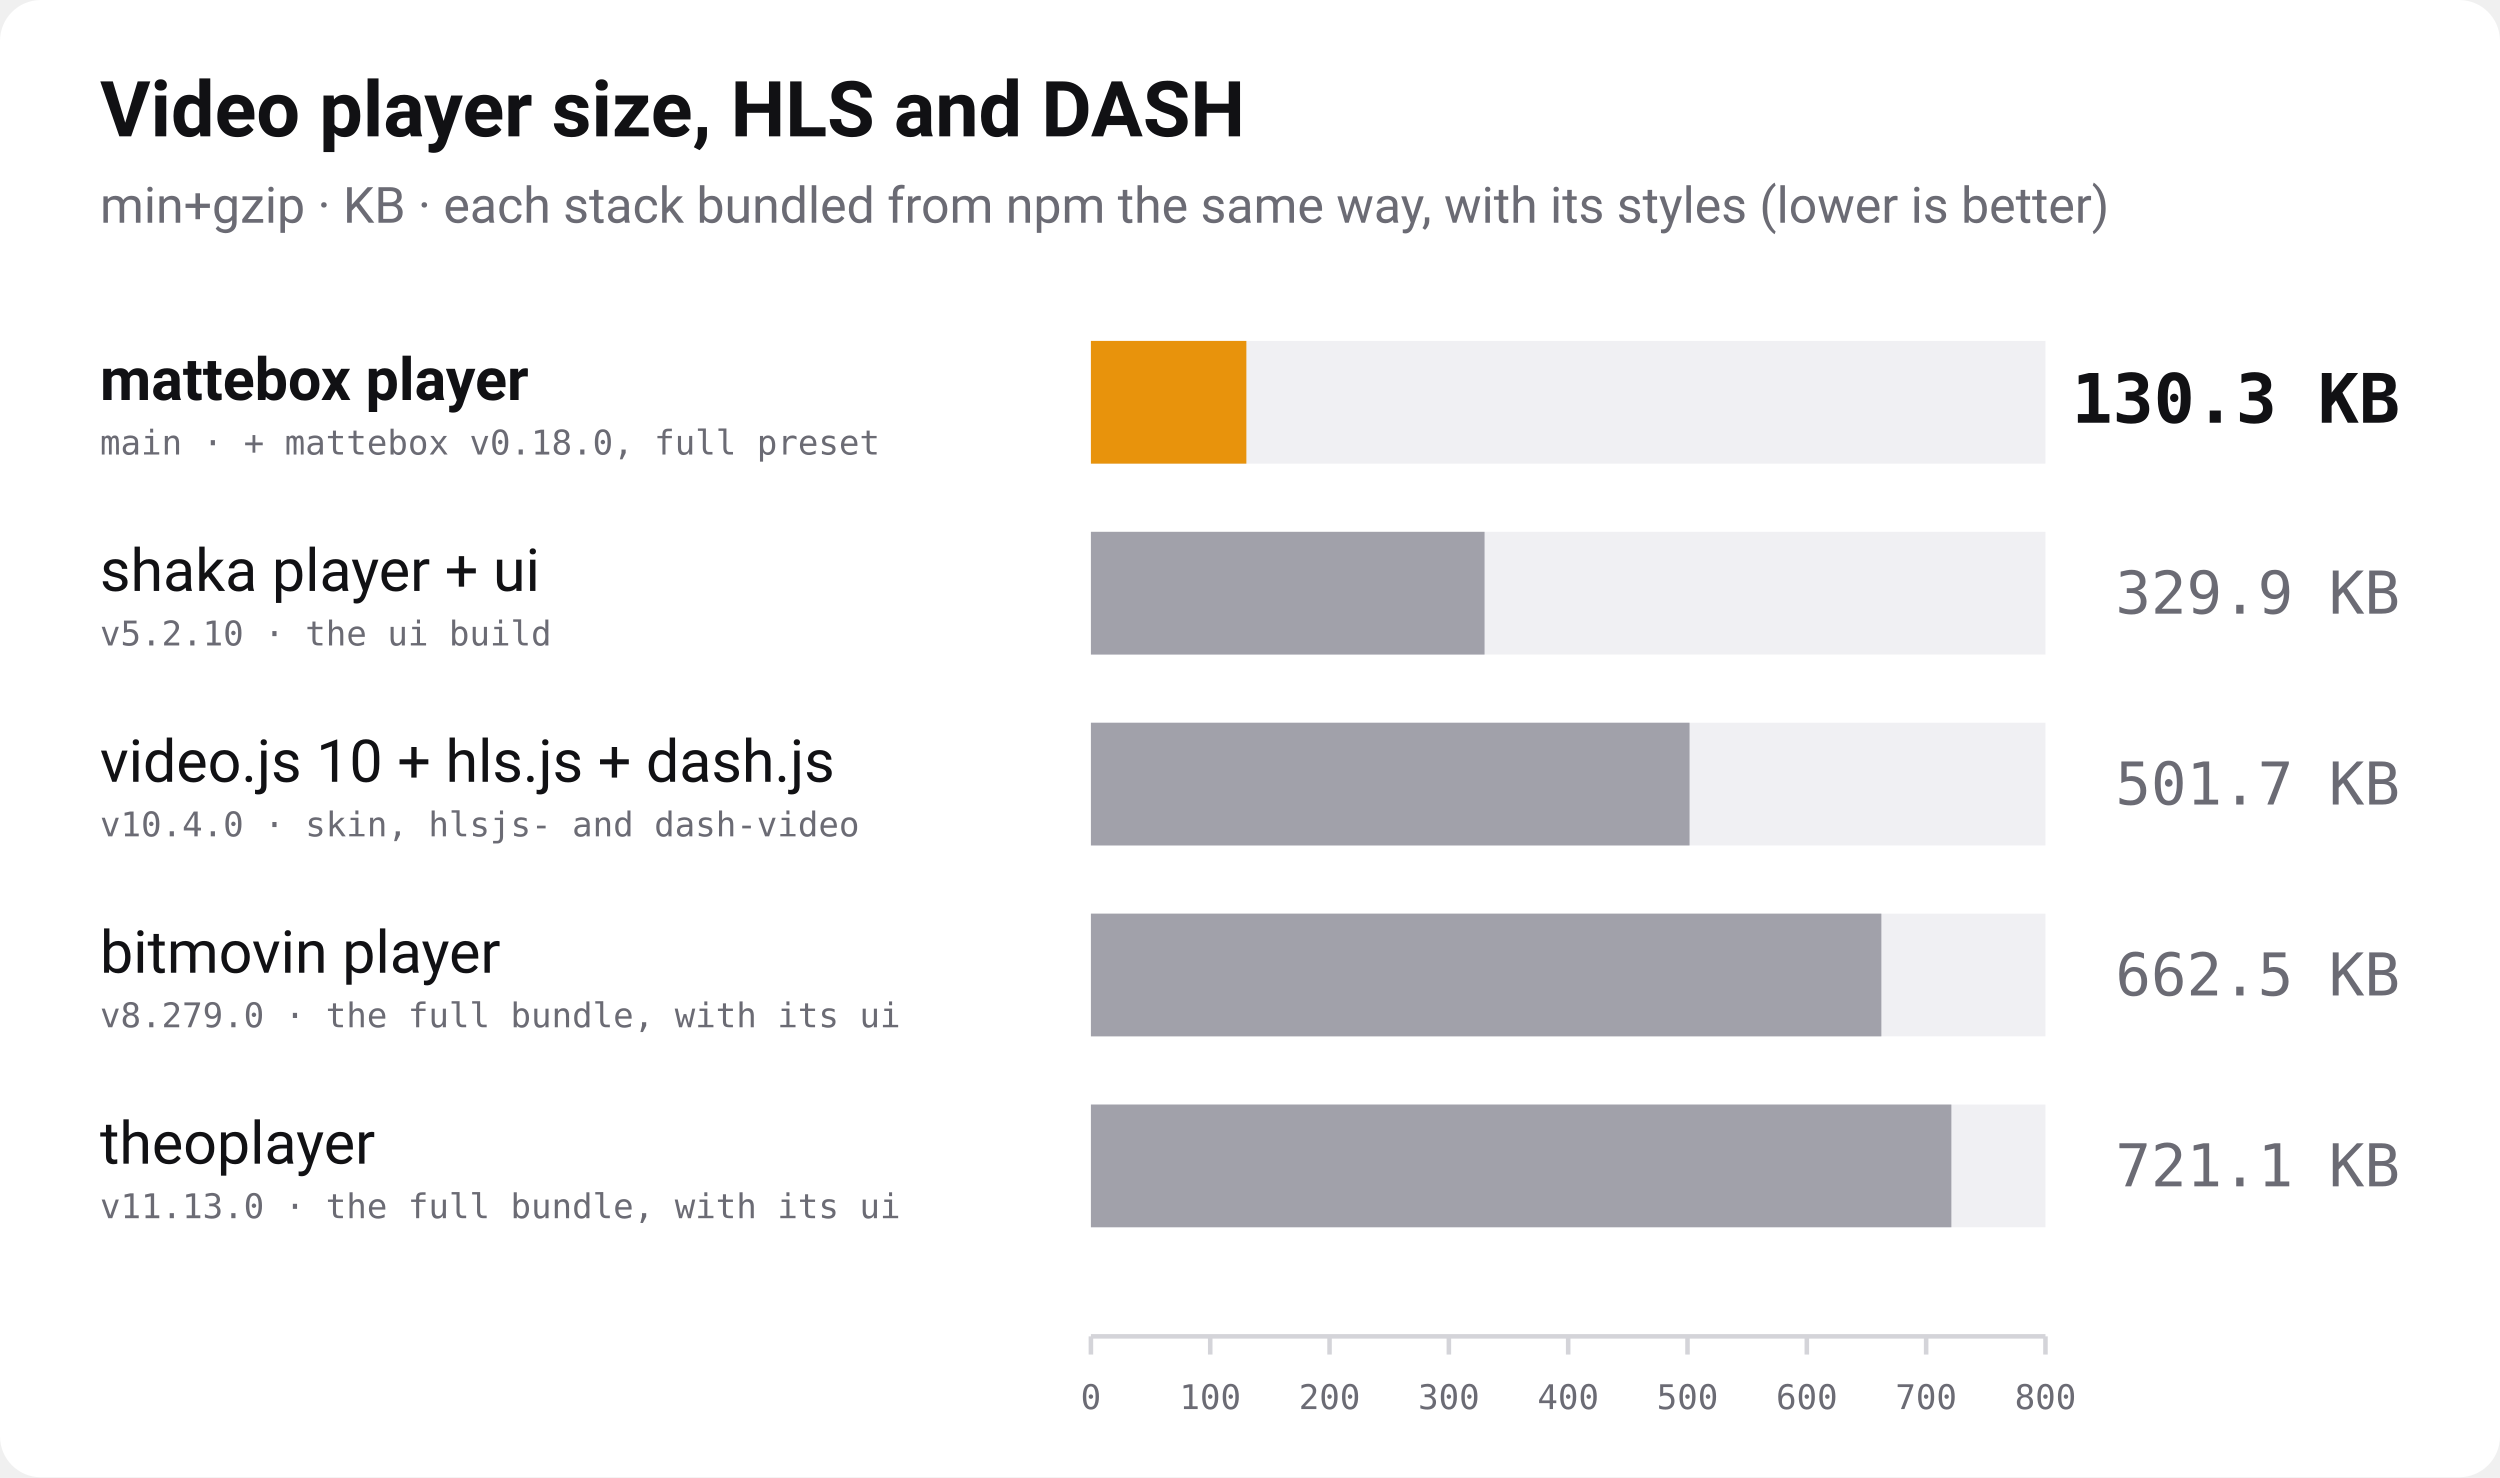
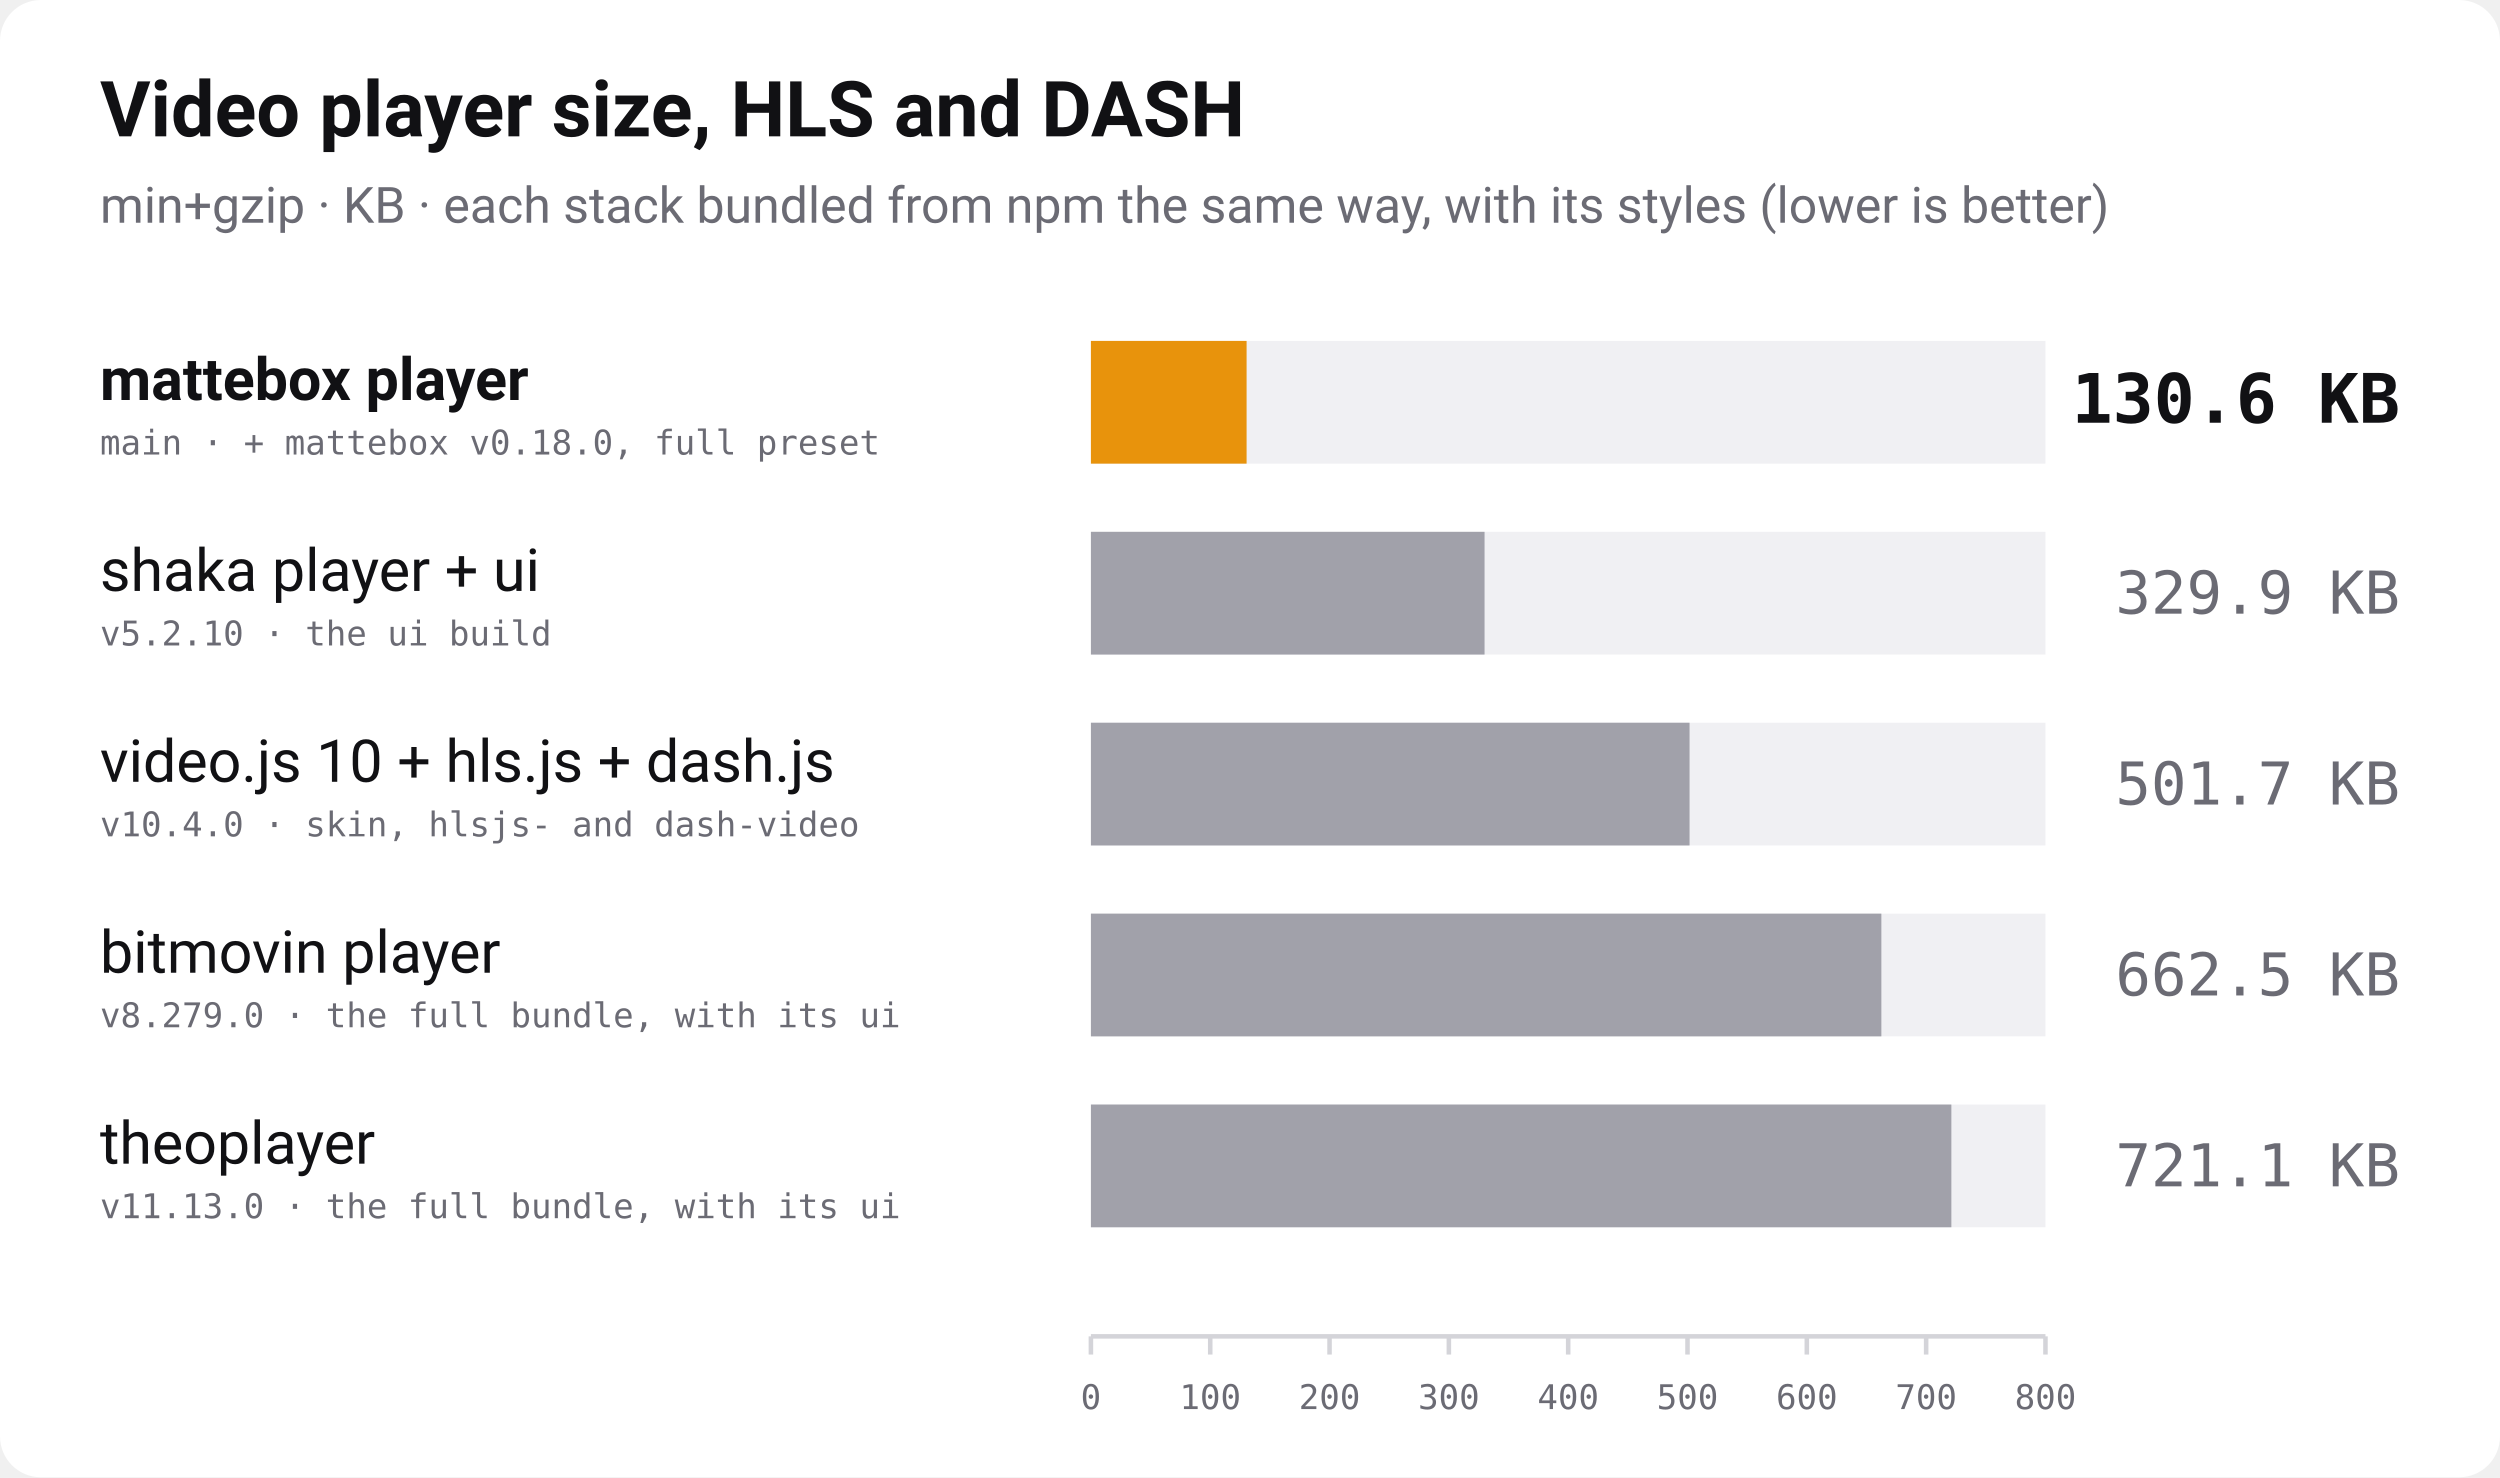
<svg xmlns="http://www.w3.org/2000/svg" width="1100" height="650" viewBox="0 0 1100 650" role="img" aria-label="Bundle size of video players with HLS and DASH playback, min+gzip, lower is better">
  <rect width="1100" height="650" rx="18" fill="#ffffff" />
  <text x="44" y="60" font-family="-apple-system, 'Segoe UI', Roboto, Helvetica, Arial, sans-serif" font-size="34" font-weight="700" fill="#111114">Video player size, HLS and DASH</text>
  <text x="44" y="98" font-family="-apple-system, 'Segoe UI', Roboto, Helvetica, Arial, sans-serif" font-size="22" fill="#6b6b74">min+gzip · KB · each stack bundled from npm the same way, with its styles (lower is better)</text>
  <text x="44" y="176" font-family="-apple-system, 'Segoe UI', Roboto, Helvetica, Arial, sans-serif" font-size="26" font-weight="700" fill="#111114">mattebox player</text>
  <text x="44" y="200" font-family="ui-monospace, 'SF Mono', Menlo, Consolas, monospace" font-size="15" fill="#6b6b74">main · + mattebox v0.18.0, full preset</text>
  <rect x="480" y="150" width="420" height="54" fill="#f0f0f3" />
-   <rect x="480" y="150" width="68.4" height="54" fill="#e8930c" />
-   <text x="1056" y="186" text-anchor="end" font-family="ui-monospace, 'SF Mono', Menlo, Consolas, monospace" font-size="30" font-weight="700" fill="#111114">130.3 KB</text>
+   <rect x="480" y="150" width="68.5" height="54" fill="#e8930c" />
+   <text x="1056" y="186" text-anchor="end" font-family="ui-monospace, 'SF Mono', Menlo, Consolas, monospace" font-size="30" font-weight="700" fill="#111114">130.6 KB</text>
  <text x="44" y="260" font-family="-apple-system, 'Segoe UI', Roboto, Helvetica, Arial, sans-serif" font-size="26" font-weight="400" fill="#111114">shaka player + ui</text>
  <text x="44" y="284" font-family="ui-monospace, 'SF Mono', Menlo, Consolas, monospace" font-size="15" fill="#6b6b74">v5.2.10 · the ui build</text>
  <rect x="480" y="234" width="420" height="54" fill="#f0f0f3" />
  <rect x="480" y="234" width="173.2" height="54" fill="#a1a1aa" />
  <text x="1056" y="270" text-anchor="end" font-family="ui-monospace, 'SF Mono', Menlo, Consolas, monospace" font-size="26" font-weight="400" fill="#6b6b74">329.9 KB</text>
  <text x="44" y="344" font-family="-apple-system, 'Segoe UI', Roboto, Helvetica, Arial, sans-serif" font-size="26" font-weight="400" fill="#111114">video.js 10 + hls.js + dash.js</text>
  <text x="44" y="368" font-family="ui-monospace, 'SF Mono', Menlo, Consolas, monospace" font-size="15" fill="#6b6b74">v10.4.0 · skin, hlsjs- and dash-video</text>
  <rect x="480" y="318" width="420" height="54" fill="#f0f0f3" />
  <rect x="480" y="318" width="263.4" height="54" fill="#a1a1aa" />
  <text x="1056" y="354" text-anchor="end" font-family="ui-monospace, 'SF Mono', Menlo, Consolas, monospace" font-size="26" font-weight="400" fill="#6b6b74">501.7 KB</text>
  <text x="44" y="428" font-family="-apple-system, 'Segoe UI', Roboto, Helvetica, Arial, sans-serif" font-size="26" font-weight="400" fill="#111114">bitmovin player</text>
  <text x="44" y="452" font-family="ui-monospace, 'SF Mono', Menlo, Consolas, monospace" font-size="15" fill="#6b6b74">v8.279.0 · the full bundle, with its ui</text>
  <rect x="480" y="402" width="420" height="54" fill="#f0f0f3" />
  <rect x="480" y="402" width="347.8" height="54" fill="#a1a1aa" />
  <text x="1056" y="438" text-anchor="end" font-family="ui-monospace, 'SF Mono', Menlo, Consolas, monospace" font-size="26" font-weight="400" fill="#6b6b74">662.5 KB</text>
  <text x="44" y="512" font-family="-apple-system, 'Segoe UI', Roboto, Helvetica, Arial, sans-serif" font-size="26" font-weight="400" fill="#111114">theoplayer</text>
  <text x="44" y="536" font-family="ui-monospace, 'SF Mono', Menlo, Consolas, monospace" font-size="15" fill="#6b6b74">v11.13.0 · the full bundle, with its ui</text>
  <rect x="480" y="486" width="420" height="54" fill="#f0f0f3" />
  <rect x="480" y="486" width="378.6" height="54" fill="#a1a1aa" />
  <text x="1056" y="522" text-anchor="end" font-family="ui-monospace, 'SF Mono', Menlo, Consolas, monospace" font-size="26" font-weight="400" fill="#6b6b74">721.1 KB</text>
  <line x1="480" y1="588" x2="900" y2="588" stroke="#d4d4d9" stroke-width="2" />
  <line x1="480.0" y1="588" x2="480.0" y2="596" stroke="#d4d4d9" stroke-width="2" />
  <text x="480.0" y="620" text-anchor="middle" font-family="ui-monospace, 'SF Mono', Menlo, Consolas, monospace" font-size="15" fill="#6b6b74">0</text>
  <line x1="532.5" y1="588" x2="532.5" y2="596" stroke="#d4d4d9" stroke-width="2" />
  <text x="532.5" y="620" text-anchor="middle" font-family="ui-monospace, 'SF Mono', Menlo, Consolas, monospace" font-size="15" fill="#6b6b74">100</text>
  <line x1="585.0" y1="588" x2="585.0" y2="596" stroke="#d4d4d9" stroke-width="2" />
  <text x="585.0" y="620" text-anchor="middle" font-family="ui-monospace, 'SF Mono', Menlo, Consolas, monospace" font-size="15" fill="#6b6b74">200</text>
  <line x1="637.5" y1="588" x2="637.5" y2="596" stroke="#d4d4d9" stroke-width="2" />
  <text x="637.5" y="620" text-anchor="middle" font-family="ui-monospace, 'SF Mono', Menlo, Consolas, monospace" font-size="15" fill="#6b6b74">300</text>
  <line x1="690.0" y1="588" x2="690.0" y2="596" stroke="#d4d4d9" stroke-width="2" />
  <text x="690.0" y="620" text-anchor="middle" font-family="ui-monospace, 'SF Mono', Menlo, Consolas, monospace" font-size="15" fill="#6b6b74">400</text>
  <line x1="742.5" y1="588" x2="742.5" y2="596" stroke="#d4d4d9" stroke-width="2" />
  <text x="742.5" y="620" text-anchor="middle" font-family="ui-monospace, 'SF Mono', Menlo, Consolas, monospace" font-size="15" fill="#6b6b74">500</text>
  <line x1="795.0" y1="588" x2="795.0" y2="596" stroke="#d4d4d9" stroke-width="2" />
  <text x="795.0" y="620" text-anchor="middle" font-family="ui-monospace, 'SF Mono', Menlo, Consolas, monospace" font-size="15" fill="#6b6b74">600</text>
  <line x1="847.5" y1="588" x2="847.5" y2="596" stroke="#d4d4d9" stroke-width="2" />
  <text x="847.5" y="620" text-anchor="middle" font-family="ui-monospace, 'SF Mono', Menlo, Consolas, monospace" font-size="15" fill="#6b6b74">700</text>
  <line x1="900.0" y1="588" x2="900.0" y2="596" stroke="#d4d4d9" stroke-width="2" />
  <text x="900.0" y="620" text-anchor="middle" font-family="ui-monospace, 'SF Mono', Menlo, Consolas, monospace" font-size="15" fill="#6b6b74">800</text>
</svg>
